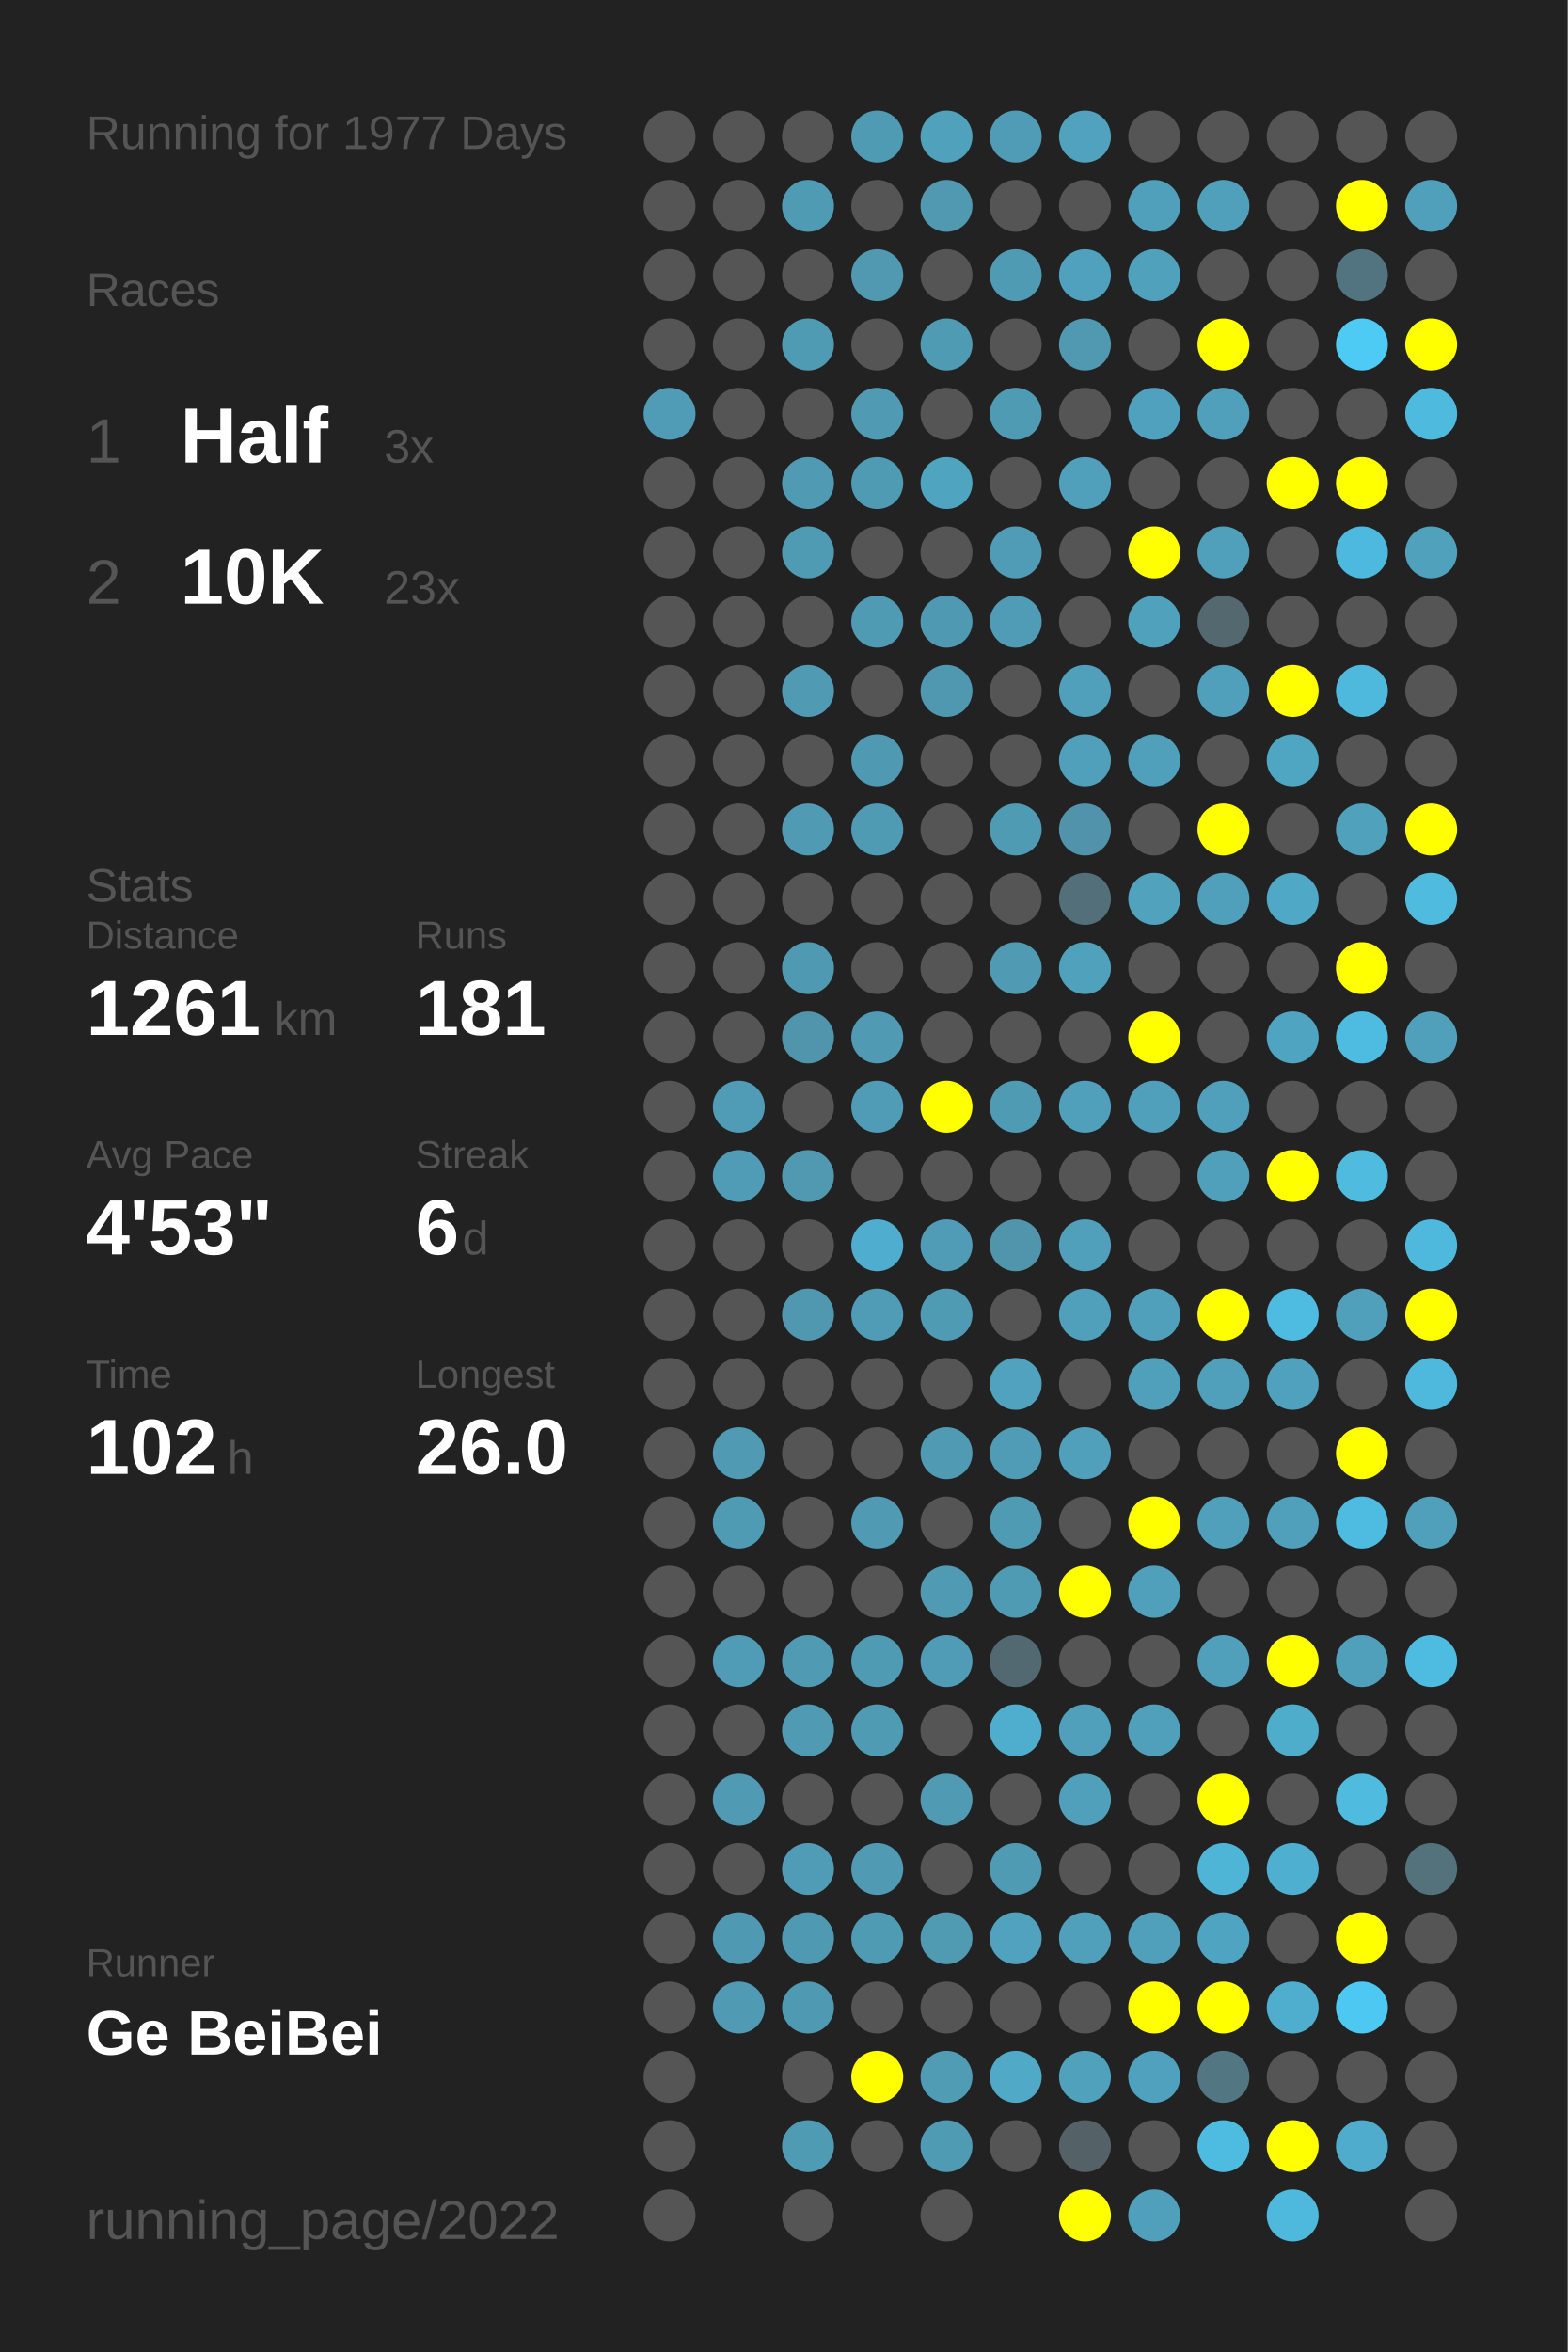
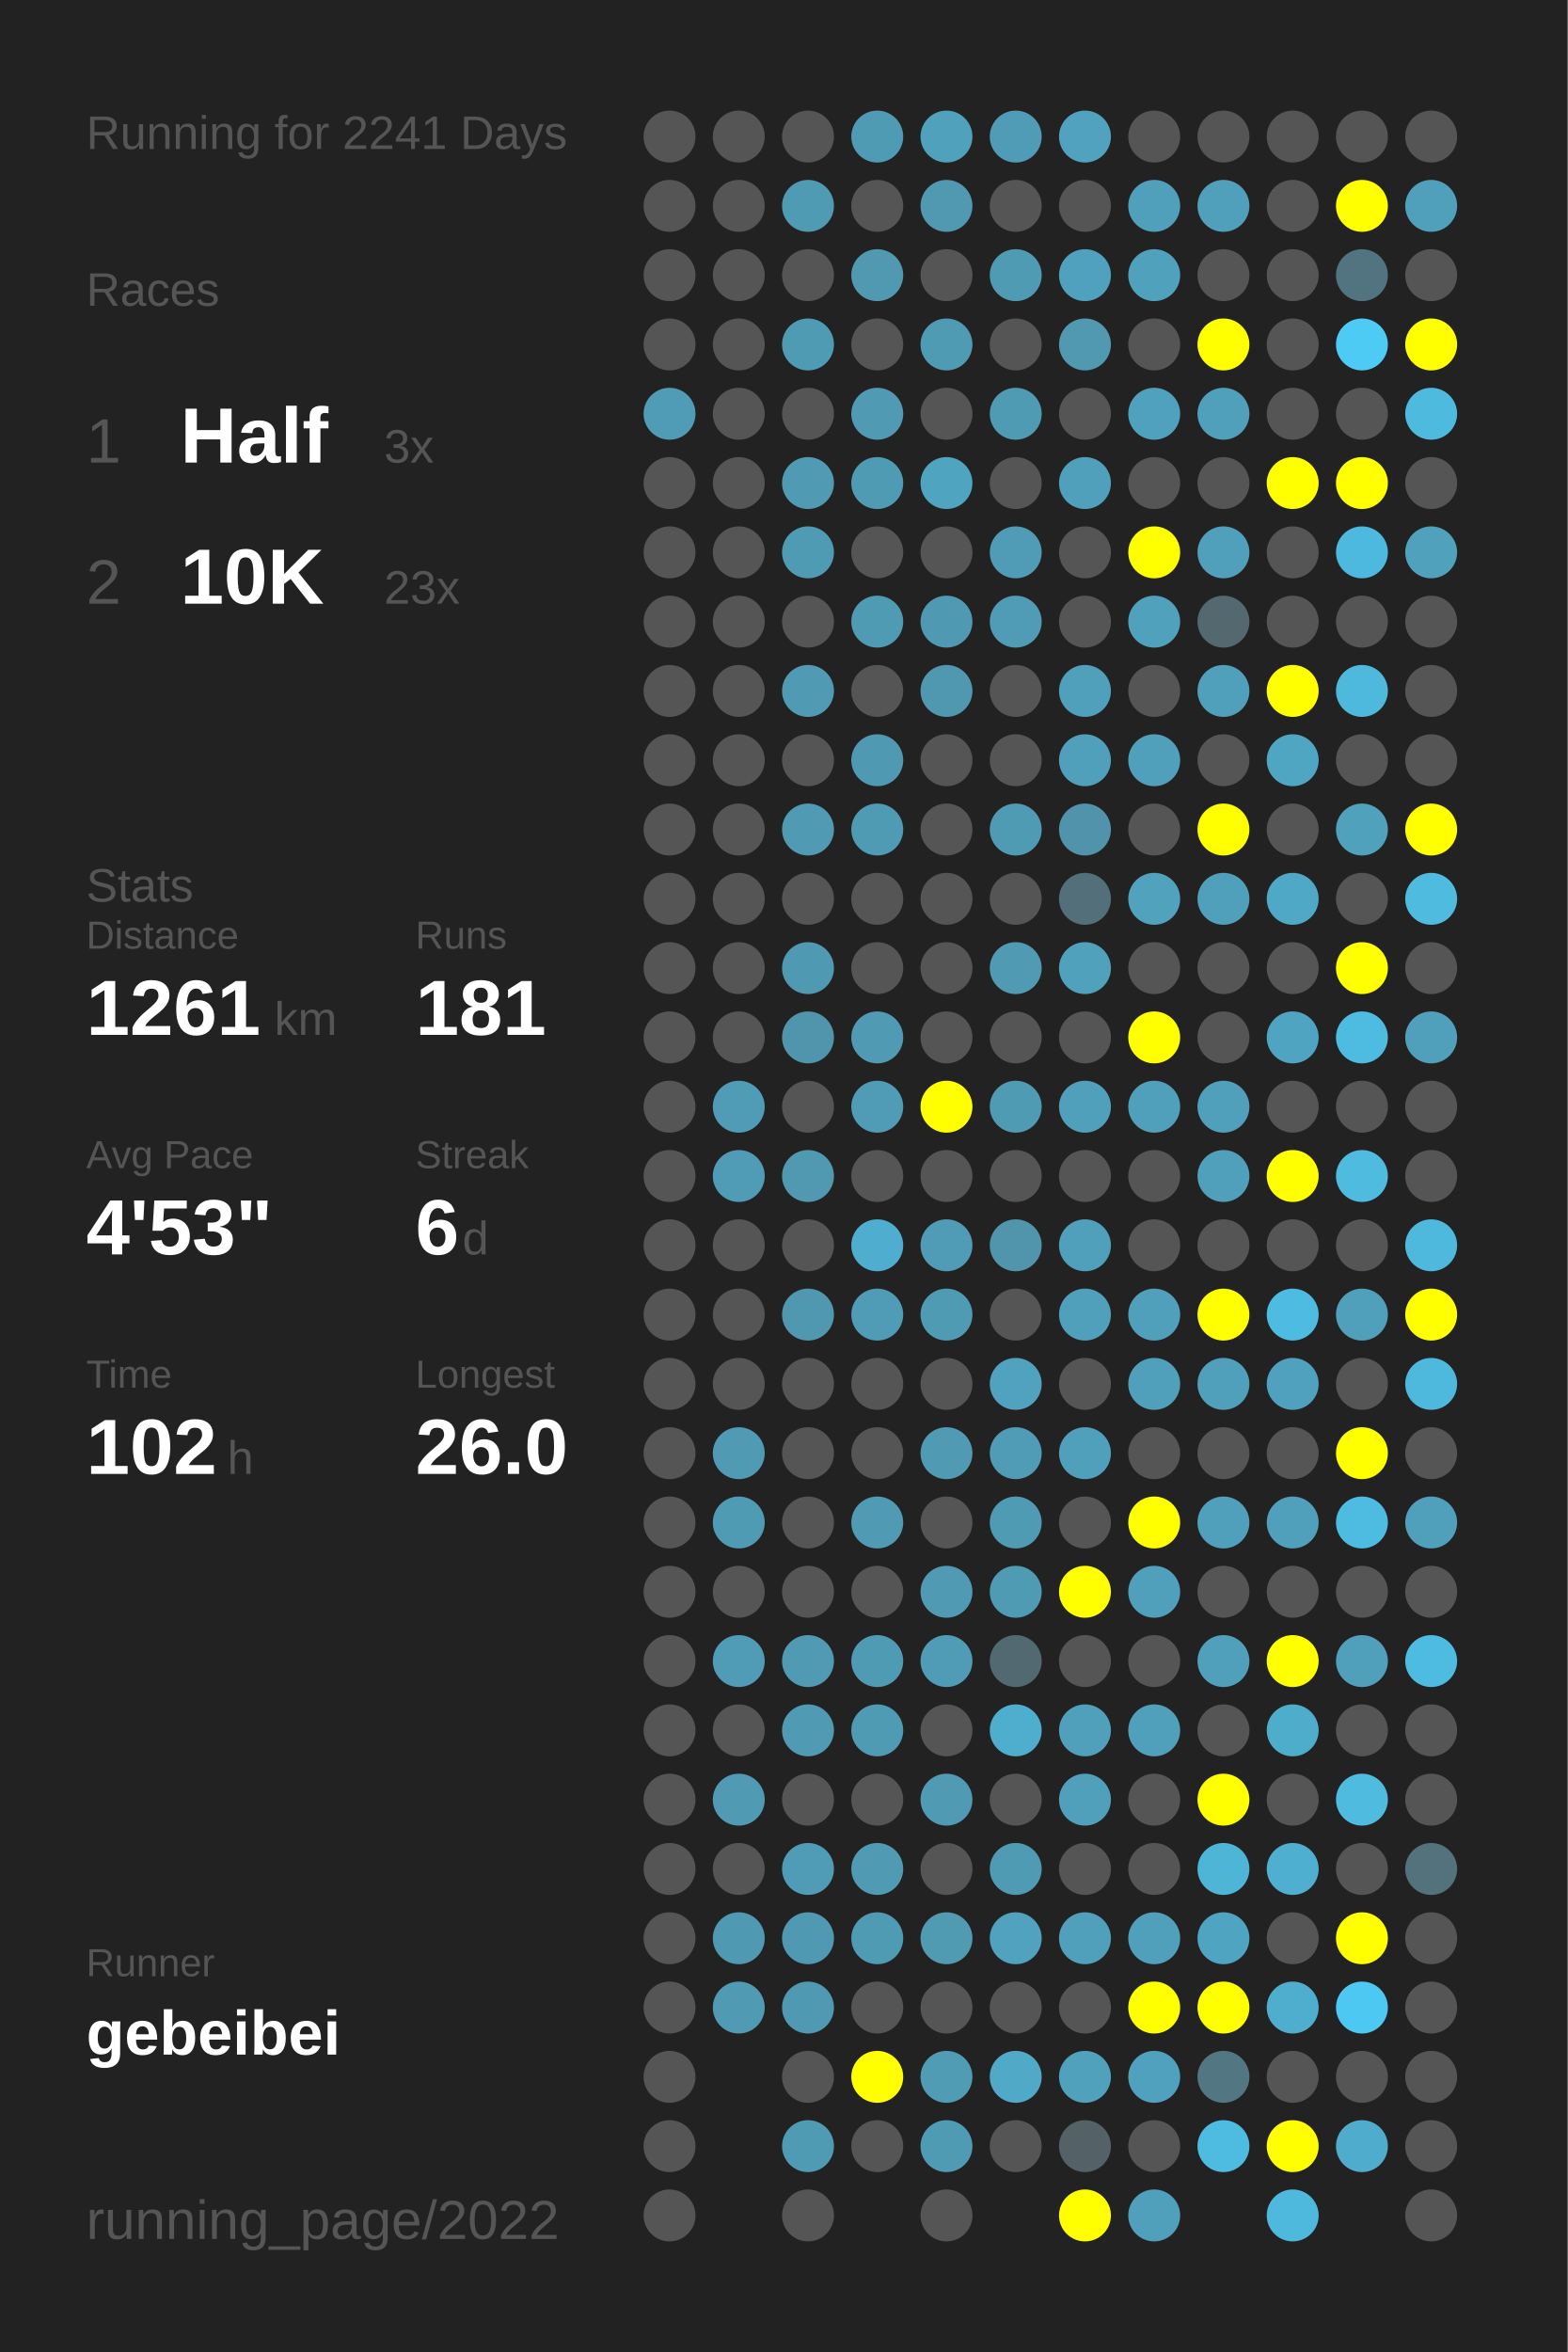
<svg xmlns="http://www.w3.org/2000/svg" baseProfile="full" height="300mm" version="1.1" viewBox="0,0,200,300" width="200mm">
  <defs />
  <rect fill="#222222" height="300" width="200" x="0" y="0" />
-   <text fill="#555555" style="font-size:6px; font-family:Arial;" x="11" y="19">Running for 1977 Days</text>
+   <text fill="#555555" style="font-size:6px; font-family:Arial;" x="11" y="19">Running for 2241 Days</text>
  <text fill="#555555" style="font-size:6px; font-family:Arial;" x="11" y="39">Races</text>
  <text fill="#555555" style="font-size:8px; font-family:Arial;" x="11" y="59">1</text>
  <text fill="#FFFFFF" style="font-size:10px; font-family:Arial; font-weight:bold;" x="23" y="59">Half</text>
  <text fill="#555555" style="font-size:6px; font-family:Arial;" x="49" y="59">3x</text>
  <text fill="#555555" style="font-size:8px; font-family:Arial;" x="11" y="77">2</text>
  <text fill="#FFFFFF" style="font-size:10px; font-family:Arial; font-weight:bold;" x="23" y="77">10K</text>
  <text fill="#555555" style="font-size:6px; font-family:Arial;" x="49" y="77">23x</text>
  <text fill="#555555" style="font-size:6px; font-family:Arial;" x="11" y="115">Stats</text>
  <text fill="#555555" style="font-size:5px; font-family:Arial;" x="11" y="121">Distance</text>
  <text fill="#FFFFFF" style="font-size:10px; font-family:Arial; font-weight:bold;" x="11" y="132">1261</text>
  <text fill="#555555" style="font-size:6px; font-family:Arial;" x="35" y="132">km</text>
  <text fill="#555555" style="font-size:5px; font-family:Arial;" x="53" y="121">Runs</text>
  <text fill="#FFFFFF" style="font-size:10px; font-family:Arial; font-weight:bold;" x="53" y="132">181</text>
  <text fill="#555555" style="font-size:5px; font-family:Arial;" x="11" y="149">Avg Pace</text>
  <text fill="#FFFFFF" style="font-size:10px; font-family:Arial; font-weight:bold;" x="11" y="160">4'53"</text>
  <text fill="#555555" style="font-size:5px; font-family:Arial;" x="53" y="149">Streak</text>
  <text fill="#FFFFFF" style="font-size:10px; font-family:Arial; font-weight:bold;" x="53" y="160">6</text>
  <text fill="#555555" style="font-size:6px; font-family:Arial;" x="59" y="160">d</text>
  <text fill="#555555" style="font-size:5px; font-family:Arial;" x="11" y="177">Time</text>
  <text fill="#FFFFFF" style="font-size:10px; font-family:Arial; font-weight:bold;" x="11" y="188">102</text>
  <text fill="#555555" style="font-size:6px; font-family:Arial;" x="29" y="188">h</text>
  <text fill="#555555" style="font-size:5px; font-family:Arial;" x="53" y="177">Longest</text>
  <text fill="#FFFFFF" style="font-size:10px; font-family:Arial; font-weight:bold;" x="53" y="188">26.0</text>
  <text fill="#555555" style="font-size:5px; font-family:Arial;" x="11" y="252.065">Runner</text>
-   <text fill="#FFFFFF" style="font-size:8px; font-family:Arial; font-weight:bold;" x="11" y="262.065">Ge BeiBei</text>
+   <text fill="#FFFFFF" style="font-size:8px; font-family:Arial; font-weight:bold;" x="11" y="262.065">gebeibei</text>
  <text fill="#555555" style="font-size:7px; font-family:Arial;" x="11" y="285.581">running_page/2022</text>
  <circle cx="85.417" cy="17.419" fill="#555555" r="3.312" />
  <circle cx="85.417" cy="26.258" fill="#555555" r="3.312" />
  <circle cx="85.417" cy="35.097" fill="#555555" r="3.312" />
  <circle cx="85.417" cy="43.935" fill="#555555" r="3.312" />
  <circle cx="85.417" cy="52.774" fill="#509bb5" r="3.312" />
  <circle cx="85.417" cy="61.613" fill="#555555" r="3.312" />
  <circle cx="85.417" cy="70.452" fill="#555555" r="3.312" />
  <circle cx="85.417" cy="79.29" fill="#555555" r="3.312" />
  <circle cx="85.417" cy="88.129" fill="#555555" r="3.312" />
  <circle cx="85.417" cy="96.968" fill="#555555" r="3.312" />
  <circle cx="85.417" cy="105.806" fill="#555555" r="3.312" />
  <circle cx="85.417" cy="114.645" fill="#555555" r="3.312" />
  <circle cx="85.417" cy="123.484" fill="#555555" r="3.312" />
  <circle cx="85.417" cy="132.323" fill="#555555" r="3.312" />
  <circle cx="85.417" cy="141.161" fill="#555555" r="3.312" />
  <circle cx="85.417" cy="150" fill="#555555" r="3.312" />
  <circle cx="85.417" cy="158.839" fill="#555555" r="3.312" />
  <circle cx="85.417" cy="167.677" fill="#555555" r="3.312" />
  <circle cx="85.417" cy="176.516" fill="#555555" r="3.312" />
  <circle cx="85.417" cy="185.355" fill="#555555" r="3.312" />
  <circle cx="85.417" cy="194.194" fill="#555555" r="3.312" />
  <circle cx="85.417" cy="203.032" fill="#555555" r="3.312" />
  <circle cx="85.417" cy="211.871" fill="#555555" r="3.312" />
  <circle cx="85.417" cy="220.71" fill="#555555" r="3.312" />
  <circle cx="85.417" cy="229.548" fill="#555555" r="3.312" />
  <circle cx="85.417" cy="238.387" fill="#555555" r="3.312" />
  <circle cx="85.417" cy="247.226" fill="#555555" r="3.312" />
  <circle cx="85.417" cy="256.065" fill="#555555" r="3.312" />
  <circle cx="85.417" cy="264.903" fill="#555555" r="3.312" />
  <circle cx="85.417" cy="273.742" fill="#555555" r="3.312" />
  <circle cx="85.417" cy="282.581" fill="#555555" r="3.312" />
  <circle cx="94.25" cy="17.419" fill="#555555" r="3.312" />
  <circle cx="94.25" cy="26.258" fill="#555555" r="3.312" />
  <circle cx="94.25" cy="35.097" fill="#555555" r="3.312" />
  <circle cx="94.25" cy="43.935" fill="#555555" r="3.312" />
  <circle cx="94.25" cy="52.774" fill="#555555" r="3.312" />
  <circle cx="94.25" cy="61.613" fill="#555555" r="3.312" />
  <circle cx="94.25" cy="70.452" fill="#555555" r="3.312" />
  <circle cx="94.25" cy="79.29" fill="#555555" r="3.312" />
  <circle cx="94.25" cy="88.129" fill="#555555" r="3.312" />
  <circle cx="94.25" cy="96.968" fill="#555555" r="3.312" />
  <circle cx="94.25" cy="105.806" fill="#555555" r="3.312" />
  <circle cx="94.25" cy="114.645" fill="#555555" r="3.312" />
  <circle cx="94.25" cy="123.484" fill="#555555" r="3.312" />
  <circle cx="94.25" cy="132.323" fill="#555555" r="3.312" />
  <circle cx="94.25" cy="141.161" fill="#509bb5" r="3.312" />
  <circle cx="94.25" cy="150" fill="#509bb5" r="3.312" />
  <circle cx="94.25" cy="158.839" fill="#555555" r="3.312" />
  <circle cx="94.25" cy="167.677" fill="#555555" r="3.312" />
  <circle cx="94.25" cy="176.516" fill="#555555" r="3.312" />
  <circle cx="94.25" cy="185.355" fill="#509ab3" r="3.312" />
  <circle cx="94.25" cy="194.194" fill="#509bb4" r="3.312" />
  <circle cx="94.25" cy="203.032" fill="#555555" r="3.312" />
  <circle cx="94.25" cy="211.871" fill="#509bb5" r="3.312" />
  <circle cx="94.25" cy="220.71" fill="#555555" r="3.312" />
  <circle cx="94.25" cy="229.548" fill="#509ab3" r="3.312" />
  <circle cx="94.25" cy="238.387" fill="#555555" r="3.312" />
  <circle cx="94.25" cy="247.226" fill="#5099b2" r="3.312" />
  <circle cx="94.25" cy="256.065" fill="#509ab3" r="3.312" />
  <circle cx="103.083" cy="17.419" fill="#555555" r="3.312" />
  <circle cx="103.083" cy="26.258" fill="#509bb4" r="3.312" />
  <circle cx="103.083" cy="35.097" fill="#555555" r="3.312" />
  <circle cx="103.083" cy="43.935" fill="#509bb4" r="3.312" />
  <circle cx="103.083" cy="52.774" fill="#555555" r="3.312" />
  <circle cx="103.083" cy="61.613" fill="#509ab3" r="3.312" />
  <circle cx="103.083" cy="70.452" fill="#509bb4" r="3.312" />
  <circle cx="103.083" cy="79.29" fill="#555555" r="3.312" />
  <circle cx="103.083" cy="88.129" fill="#509ab4" r="3.312" />
  <circle cx="103.083" cy="96.968" fill="#555555" r="3.312" />
  <circle cx="103.083" cy="105.806" fill="#509ab3" r="3.312" />
  <circle cx="103.083" cy="114.645" fill="#555555" r="3.312" />
  <circle cx="103.083" cy="123.484" fill="#5099b2" r="3.312" />
  <circle cx="103.083" cy="132.323" fill="#5095ac" r="3.312" />
  <circle cx="103.083" cy="141.161" fill="#555555" r="3.312" />
  <circle cx="103.083" cy="150" fill="#5099b1" r="3.312" />
  <circle cx="103.083" cy="158.839" fill="#555555" r="3.312" />
  <circle cx="103.083" cy="167.677" fill="#5098b0" r="3.312" />
  <circle cx="103.083" cy="176.516" fill="#555555" r="3.312" />
  <circle cx="103.083" cy="185.355" fill="#555555" r="3.312" />
  <circle cx="103.083" cy="194.194" fill="#555555" r="3.312" />
  <circle cx="103.083" cy="203.032" fill="#555555" r="3.312" />
  <circle cx="103.083" cy="211.871" fill="#509ab3" r="3.312" />
  <circle cx="103.083" cy="220.71" fill="#509ab3" r="3.312" />
  <circle cx="103.083" cy="229.548" fill="#555555" r="3.312" />
  <circle cx="103.083" cy="238.387" fill="#509cb6" r="3.312" />
  <circle cx="103.083" cy="247.226" fill="#5099b2" r="3.312" />
  <circle cx="103.083" cy="256.065" fill="#5099b2" r="3.312" />
  <circle cx="103.083" cy="264.903" fill="#555555" r="3.312" />
  <circle cx="103.083" cy="273.742" fill="#509bb4" r="3.312" />
  <circle cx="103.083" cy="282.581" fill="#555555" r="3.312" />
  <circle cx="111.917" cy="17.419" fill="#509bb4" r="3.312" />
  <circle cx="111.917" cy="26.258" fill="#555555" r="3.312" />
  <circle cx="111.917" cy="35.097" fill="#5099b1" r="3.312" />
  <circle cx="111.917" cy="43.935" fill="#555555" r="3.312" />
  <circle cx="111.917" cy="52.774" fill="#509ab3" r="3.312" />
  <circle cx="111.917" cy="61.613" fill="#509bb4" r="3.312" />
  <circle cx="111.917" cy="70.452" fill="#555555" r="3.312" />
  <circle cx="111.917" cy="79.29" fill="#509bb4" r="3.312" />
  <circle cx="111.917" cy="88.129" fill="#555555" r="3.312" />
  <circle cx="111.917" cy="96.968" fill="#5099b2" r="3.312" />
  <circle cx="111.917" cy="105.806" fill="#509bb4" r="3.312" />
  <circle cx="111.917" cy="114.645" fill="#555555" r="3.312" />
  <circle cx="111.917" cy="123.484" fill="#555555" r="3.312" />
  <circle cx="111.917" cy="132.323" fill="#509ab3" r="3.312" />
  <circle cx="111.917" cy="141.161" fill="#509bb5" r="3.312" />
  <circle cx="111.917" cy="150" fill="#555555" r="3.312" />
  <circle cx="111.917" cy="158.839" fill="#4faecf" r="3.312" />
  <circle cx="111.917" cy="167.677" fill="#509bb5" r="3.312" />
  <circle cx="111.917" cy="176.516" fill="#555555" r="3.312" />
  <circle cx="111.917" cy="185.355" fill="#555555" r="3.312" />
  <circle cx="111.917" cy="194.194" fill="#509ab4" r="3.312" />
  <circle cx="111.917" cy="203.032" fill="#555555" r="3.312" />
  <circle cx="111.917" cy="211.871" fill="#509bb4" r="3.312" />
  <circle cx="111.917" cy="220.71" fill="#509bb4" r="3.312" />
  <circle cx="111.917" cy="229.548" fill="#555555" r="3.312" />
  <circle cx="111.917" cy="238.387" fill="#509ab3" r="3.312" />
  <circle cx="111.917" cy="247.226" fill="#509bb4" r="3.312" />
  <circle cx="111.917" cy="256.065" fill="#555555" r="3.312" />
  <circle cx="111.917" cy="264.903" fill="#FFFF00" r="3.312" />
  <circle cx="111.917" cy="273.742" fill="#555555" r="3.312" />
  <circle cx="120.75" cy="17.419" fill="#50a1bc" r="3.312" />
  <circle cx="120.75" cy="26.258" fill="#5099b1" r="3.312" />
  <circle cx="120.75" cy="35.097" fill="#555555" r="3.312" />
  <circle cx="120.75" cy="43.935" fill="#509bb4" r="3.312" />
  <circle cx="120.75" cy="52.774" fill="#555555" r="3.312" />
  <circle cx="120.75" cy="61.613" fill="#4fa4c0" r="3.312" />
  <circle cx="120.75" cy="70.452" fill="#555555" r="3.312" />
  <circle cx="120.75" cy="79.29" fill="#5099b2" r="3.312" />
  <circle cx="120.75" cy="88.129" fill="#5098b0" r="3.312" />
  <circle cx="120.75" cy="96.968" fill="#555555" r="3.312" />
  <circle cx="120.75" cy="105.806" fill="#555555" r="3.312" />
  <circle cx="120.75" cy="114.645" fill="#555555" r="3.312" />
  <circle cx="120.75" cy="123.484" fill="#555555" r="3.312" />
  <circle cx="120.75" cy="132.323" fill="#555555" r="3.312" />
  <circle cx="120.75" cy="141.161" fill="#FFFF00" r="3.312" />
  <circle cx="120.75" cy="150" fill="#555555" r="3.312" />
  <circle cx="120.75" cy="158.839" fill="#509cb6" r="3.312" />
  <circle cx="120.75" cy="167.677" fill="#509bb4" r="3.312" />
  <circle cx="120.75" cy="176.516" fill="#555555" r="3.312" />
  <circle cx="120.75" cy="185.355" fill="#509ab4" r="3.312" />
  <circle cx="120.75" cy="194.194" fill="#555555" r="3.312" />
  <circle cx="120.75" cy="203.032" fill="#509ab3" r="3.312" />
  <circle cx="120.75" cy="211.871" fill="#509bb5" r="3.312" />
  <circle cx="120.75" cy="220.71" fill="#555555" r="3.312" />
  <circle cx="120.75" cy="229.548" fill="#509ab3" r="3.312" />
  <circle cx="120.75" cy="238.387" fill="#555555" r="3.312" />
  <circle cx="120.75" cy="247.226" fill="#509ab2" r="3.312" />
  <circle cx="120.75" cy="256.065" fill="#555555" r="3.312" />
  <circle cx="120.75" cy="264.903" fill="#509cb5" r="3.312" />
  <circle cx="120.75" cy="273.742" fill="#509bb4" r="3.312" />
  <circle cx="120.75" cy="282.581" fill="#555555" r="3.312" />
  <circle cx="129.583" cy="17.419" fill="#509bb5" r="3.312" />
  <circle cx="129.583" cy="26.258" fill="#555555" r="3.312" />
  <circle cx="129.583" cy="35.097" fill="#509bb4" r="3.312" />
  <circle cx="129.583" cy="43.935" fill="#555555" r="3.312" />
  <circle cx="129.583" cy="52.774" fill="#509bb4" r="3.312" />
  <circle cx="129.583" cy="61.613" fill="#555555" r="3.312" />
  <circle cx="129.583" cy="70.452" fill="#509bb5" r="3.312" />
  <circle cx="129.583" cy="79.29" fill="#509bb5" r="3.312" />
  <circle cx="129.583" cy="88.129" fill="#555555" r="3.312" />
  <circle cx="129.583" cy="96.968" fill="#555555" r="3.312" />
  <circle cx="129.583" cy="105.806" fill="#509bb4" r="3.312" />
  <circle cx="129.583" cy="114.645" fill="#555555" r="3.312" />
  <circle cx="129.583" cy="123.484" fill="#509ab3" r="3.312" />
  <circle cx="129.583" cy="132.323" fill="#555555" r="3.312" />
  <circle cx="129.583" cy="141.161" fill="#509bb4" r="3.312" />
  <circle cx="129.583" cy="150" fill="#555555" r="3.312" />
  <circle cx="129.583" cy="158.839" fill="#5095ac" r="3.312" />
  <circle cx="129.583" cy="167.677" fill="#555555" r="3.312" />
  <circle cx="129.583" cy="176.516" fill="#50a2be" r="3.312" />
  <circle cx="129.583" cy="185.355" fill="#509bb5" r="3.312" />
  <circle cx="129.583" cy="194.194" fill="#509bb4" r="3.312" />
  <circle cx="129.583" cy="203.032" fill="#509bb4" r="3.312" />
  <circle cx="129.583" cy="211.871" fill="#536971" r="3.312" />
  <circle cx="129.583" cy="220.71" fill="#4fadcd" r="3.312" />
  <circle cx="129.583" cy="229.548" fill="#555555" r="3.312" />
  <circle cx="129.583" cy="238.387" fill="#509bb4" r="3.312" />
  <circle cx="129.583" cy="247.226" fill="#50a2bf" r="3.312" />
  <circle cx="129.583" cy="256.065" fill="#555555" r="3.312" />
  <circle cx="129.583" cy="264.903" fill="#4fa9c7" r="3.312" />
  <circle cx="129.583" cy="273.742" fill="#555555" r="3.312" />
  <circle cx="138.417" cy="17.419" fill="#50a2be" r="3.312" />
  <circle cx="138.417" cy="26.258" fill="#555555" r="3.312" />
  <circle cx="138.417" cy="35.097" fill="#50a1bd" r="3.312" />
  <circle cx="138.417" cy="43.935" fill="#5099b1" r="3.312" />
  <circle cx="138.417" cy="52.774" fill="#555555" r="3.312" />
  <circle cx="138.417" cy="61.613" fill="#50a0bc" r="3.312" />
  <circle cx="138.417" cy="70.452" fill="#555555" r="3.312" />
  <circle cx="138.417" cy="79.29" fill="#555555" r="3.312" />
  <circle cx="138.417" cy="88.129" fill="#50a0bb" r="3.312" />
  <circle cx="138.417" cy="96.968" fill="#50a0bb" r="3.312" />
  <circle cx="138.417" cy="105.806" fill="#5093aa" r="3.312" />
  <circle cx="138.417" cy="114.645" fill="#53707a" r="3.312" />
  <circle cx="138.417" cy="123.484" fill="#50a1bc" r="3.312" />
  <circle cx="138.417" cy="132.323" fill="#555555" r="3.312" />
  <circle cx="138.417" cy="141.161" fill="#50a0bb" r="3.312" />
  <circle cx="138.417" cy="150" fill="#555555" r="3.312" />
  <circle cx="138.417" cy="158.839" fill="#50a0bb" r="3.312" />
  <circle cx="138.417" cy="167.677" fill="#50a0bb" r="3.312" />
  <circle cx="138.417" cy="176.516" fill="#555555" r="3.312" />
  <circle cx="138.417" cy="185.355" fill="#50a0bb" r="3.312" />
  <circle cx="138.417" cy="194.194" fill="#555555" r="3.312" />
  <circle cx="138.417" cy="203.032" fill="#FFFF00" r="3.312" />
  <circle cx="138.417" cy="211.871" fill="#555555" r="3.312" />
  <circle cx="138.417" cy="220.71" fill="#50a0bb" r="3.312" />
  <circle cx="138.417" cy="229.548" fill="#50a0bb" r="3.312" />
  <circle cx="138.417" cy="238.387" fill="#555555" r="3.312" />
  <circle cx="138.417" cy="247.226" fill="#50a0bb" r="3.312" />
  <circle cx="138.417" cy="256.065" fill="#555555" r="3.312" />
  <circle cx="138.417" cy="264.903" fill="#50a1bc" r="3.312" />
  <circle cx="138.417" cy="273.742" fill="#546166" r="3.312" />
  <circle cx="138.417" cy="282.581" fill="#FFFF00" r="3.312" />
  <circle cx="147.25" cy="17.419" fill="#555555" r="3.312" />
  <circle cx="147.25" cy="26.258" fill="#50a0bc" r="3.312" />
  <circle cx="147.25" cy="35.097" fill="#50a1bc" r="3.312" />
  <circle cx="147.25" cy="43.935" fill="#555555" r="3.312" />
  <circle cx="147.25" cy="52.774" fill="#50a1bd" r="3.312" />
  <circle cx="147.25" cy="61.613" fill="#555555" r="3.312" />
  <circle cx="147.25" cy="70.452" fill="#FFFF00" r="3.312" />
  <circle cx="147.25" cy="79.29" fill="#50a1bc" r="3.312" />
  <circle cx="147.25" cy="88.129" fill="#555555" r="3.312" />
  <circle cx="147.25" cy="96.968" fill="#50a0bc" r="3.312" />
  <circle cx="147.25" cy="105.806" fill="#555555" r="3.312" />
  <circle cx="147.25" cy="114.645" fill="#50a2bd" r="3.312" />
  <circle cx="147.25" cy="123.484" fill="#555555" r="3.312" />
  <circle cx="147.25" cy="132.323" fill="#FFFF00" r="3.312" />
  <circle cx="147.25" cy="141.161" fill="#50a0bb" r="3.312" />
  <circle cx="147.25" cy="150" fill="#555555" r="3.312" />
  <circle cx="147.25" cy="158.839" fill="#555555" r="3.312" />
  <circle cx="147.25" cy="167.677" fill="#50a0bb" r="3.312" />
  <circle cx="147.25" cy="176.516" fill="#50a0bb" r="3.312" />
  <circle cx="147.25" cy="185.355" fill="#555555" r="3.312" />
  <circle cx="147.25" cy="194.194" fill="#FFFF00" r="3.312" />
  <circle cx="147.25" cy="203.032" fill="#50a0bb" r="3.312" />
  <circle cx="147.25" cy="211.871" fill="#555555" r="3.312" />
  <circle cx="147.25" cy="220.71" fill="#50a0bb" r="3.312" />
  <circle cx="147.25" cy="229.548" fill="#555555" r="3.312" />
  <circle cx="147.25" cy="238.387" fill="#555555" r="3.312" />
  <circle cx="147.25" cy="247.226" fill="#50a0bb" r="3.312" />
  <circle cx="147.25" cy="256.065" fill="#FFFF00" r="3.312" />
  <circle cx="147.25" cy="264.903" fill="#50a1bd" r="3.312" />
  <circle cx="147.25" cy="273.742" fill="#555555" r="3.312" />
  <circle cx="147.25" cy="282.581" fill="#50a0bb" r="3.312" />
  <circle cx="156.083" cy="17.419" fill="#555555" r="3.312" />
  <circle cx="156.083" cy="26.258" fill="#50a0bb" r="3.312" />
  <circle cx="156.083" cy="35.097" fill="#555555" r="3.312" />
  <circle cx="156.083" cy="43.935" fill="#FFFF00" r="3.312" />
  <circle cx="156.083" cy="52.774" fill="#50a0bb" r="3.312" />
  <circle cx="156.083" cy="61.613" fill="#555555" r="3.312" />
  <circle cx="156.083" cy="70.452" fill="#50a0bb" r="3.312" />
  <circle cx="156.083" cy="79.29" fill="#53686f" r="3.312" />
  <circle cx="156.083" cy="88.129" fill="#50a0bc" r="3.312" />
  <circle cx="156.083" cy="96.968" fill="#555555" r="3.312" />
  <circle cx="156.083" cy="105.806" fill="#FFFF00" r="3.312" />
  <circle cx="156.083" cy="114.645" fill="#50a0bb" r="3.312" />
  <circle cx="156.083" cy="123.484" fill="#555555" r="3.312" />
  <circle cx="156.083" cy="132.323" fill="#555555" r="3.312" />
  <circle cx="156.083" cy="141.161" fill="#50a0bb" r="3.312" />
  <circle cx="156.083" cy="150" fill="#50a0bb" r="3.312" />
  <circle cx="156.083" cy="158.839" fill="#555555" r="3.312" />
  <circle cx="156.083" cy="167.677" fill="#FFFF00" r="3.312" />
  <circle cx="156.083" cy="176.516" fill="#50a0bb" r="3.312" />
  <circle cx="156.083" cy="185.355" fill="#555555" r="3.312" />
  <circle cx="156.083" cy="194.194" fill="#50a0bb" r="3.312" />
  <circle cx="156.083" cy="203.032" fill="#555555" r="3.312" />
  <circle cx="156.083" cy="211.871" fill="#50a0bb" r="3.312" />
  <circle cx="156.083" cy="220.71" fill="#555555" r="3.312" />
  <circle cx="156.083" cy="229.548" fill="#FFFF00" r="3.312" />
  <circle cx="156.083" cy="238.387" fill="#4eb5d7" r="3.312" />
  <circle cx="156.083" cy="247.226" fill="#4fa5c1" r="3.312" />
  <circle cx="156.083" cy="256.065" fill="#FFFF00" r="3.312" />
  <circle cx="156.083" cy="264.903" fill="#527783" r="3.312" />
  <circle cx="156.083" cy="273.742" fill="#4ebce1" r="3.312" />
  <circle cx="164.917" cy="17.419" fill="#555555" r="3.312" />
  <circle cx="164.917" cy="26.258" fill="#555555" r="3.312" />
  <circle cx="164.917" cy="35.097" fill="#555555" r="3.312" />
  <circle cx="164.917" cy="43.935" fill="#555555" r="3.312" />
  <circle cx="164.917" cy="52.774" fill="#555555" r="3.312" />
  <circle cx="164.917" cy="61.613" fill="#FFFF00" r="3.312" />
  <circle cx="164.917" cy="70.452" fill="#555555" r="3.312" />
  <circle cx="164.917" cy="79.29" fill="#555555" r="3.312" />
  <circle cx="164.917" cy="88.129" fill="#FFFF00" r="3.312" />
  <circle cx="164.917" cy="96.968" fill="#4fa6c3" r="3.312" />
  <circle cx="164.917" cy="105.806" fill="#555555" r="3.312" />
  <circle cx="164.917" cy="114.645" fill="#4fa8c6" r="3.312" />
  <circle cx="164.917" cy="123.484" fill="#555555" r="3.312" />
  <circle cx="164.917" cy="132.323" fill="#4fa5c1" r="3.312" />
  <circle cx="164.917" cy="141.161" fill="#555555" r="3.312" />
  <circle cx="164.917" cy="150" fill="#FFFF00" r="3.312" />
  <circle cx="164.917" cy="158.839" fill="#555555" r="3.312" />
  <circle cx="164.917" cy="167.677" fill="#4ebbe0" r="3.312" />
  <circle cx="164.917" cy="176.516" fill="#50a1bd" r="3.312" />
  <circle cx="164.917" cy="185.355" fill="#555555" r="3.312" />
  <circle cx="164.917" cy="194.194" fill="#50a0bb" r="3.312" />
  <circle cx="164.917" cy="203.032" fill="#555555" r="3.312" />
  <circle cx="164.917" cy="211.871" fill="#FFFF00" r="3.312" />
  <circle cx="164.917" cy="220.71" fill="#4fadcc" r="3.312" />
  <circle cx="164.917" cy="229.548" fill="#555555" r="3.312" />
  <circle cx="164.917" cy="238.387" fill="#4fafd0" r="3.312" />
  <circle cx="164.917" cy="247.226" fill="#555555" r="3.312" />
  <circle cx="164.917" cy="256.065" fill="#4fadcd" r="3.312" />
  <circle cx="164.917" cy="264.903" fill="#555555" r="3.312" />
  <circle cx="164.917" cy="273.742" fill="#FFFF00" r="3.312" />
  <circle cx="164.917" cy="282.581" fill="#4eb9dd" r="3.312" />
  <circle cx="173.75" cy="17.419" fill="#555555" r="3.312" />
  <circle cx="173.75" cy="26.258" fill="#FFFF00" r="3.312" />
  <circle cx="173.75" cy="35.097" fill="#527480" r="3.312" />
  <circle cx="173.75" cy="43.935" fill="#4dcbf5" r="3.312" />
  <circle cx="173.75" cy="52.774" fill="#555555" r="3.312" />
  <circle cx="173.75" cy="61.613" fill="#FFFF00" r="3.312" />
  <circle cx="173.75" cy="70.452" fill="#4eb9de" r="3.312" />
  <circle cx="173.75" cy="79.29" fill="#555555" r="3.312" />
  <circle cx="173.75" cy="88.129" fill="#4eb9dd" r="3.312" />
  <circle cx="173.75" cy="96.968" fill="#555555" r="3.312" />
  <circle cx="173.75" cy="105.806" fill="#50a1bc" r="3.312" />
  <circle cx="173.75" cy="114.645" fill="#555555" r="3.312" />
  <circle cx="173.75" cy="123.484" fill="#FFFF00" r="3.312" />
  <circle cx="173.75" cy="132.323" fill="#4ebbe0" r="3.312" />
  <circle cx="173.75" cy="141.161" fill="#555555" r="3.312" />
  <circle cx="173.75" cy="150" fill="#4ebbdf" r="3.312" />
  <circle cx="173.75" cy="158.839" fill="#555555" r="3.312" />
  <circle cx="173.75" cy="167.677" fill="#50a0bb" r="3.312" />
  <circle cx="173.75" cy="176.516" fill="#555555" r="3.312" />
  <circle cx="173.75" cy="185.355" fill="#FFFF00" r="3.312" />
  <circle cx="173.75" cy="194.194" fill="#4ebbe0" r="3.312" />
  <circle cx="173.75" cy="203.032" fill="#555555" r="3.312" />
  <circle cx="173.75" cy="211.871" fill="#50a0bb" r="3.312" />
  <circle cx="173.75" cy="220.71" fill="#555555" r="3.312" />
  <circle cx="173.75" cy="229.548" fill="#4ebbdf" r="3.312" />
  <circle cx="173.75" cy="238.387" fill="#555555" r="3.312" />
  <circle cx="173.75" cy="247.226" fill="#FFFF00" r="3.312" />
  <circle cx="173.75" cy="256.065" fill="#4dc8f2" r="3.312" />
  <circle cx="173.75" cy="264.903" fill="#555555" r="3.312" />
  <circle cx="173.75" cy="273.742" fill="#4faccc" r="3.312" />
  <circle cx="182.583" cy="17.419" fill="#555555" r="3.312" />
  <circle cx="182.583" cy="26.258" fill="#50a0bc" r="3.312" />
  <circle cx="182.583" cy="35.097" fill="#555555" r="3.312" />
  <circle cx="182.583" cy="43.935" fill="#FFFF00" r="3.312" />
  <circle cx="182.583" cy="52.774" fill="#4ebade" r="3.312" />
  <circle cx="182.583" cy="61.613" fill="#555555" r="3.312" />
  <circle cx="182.583" cy="70.452" fill="#50a1bc" r="3.312" />
  <circle cx="182.583" cy="79.29" fill="#555555" r="3.312" />
  <circle cx="182.583" cy="88.129" fill="#555555" r="3.312" />
  <circle cx="182.583" cy="96.968" fill="#555555" r="3.312" />
  <circle cx="182.583" cy="105.806" fill="#FFFF00" r="3.312" />
  <circle cx="182.583" cy="114.645" fill="#4ebbdf" r="3.312" />
  <circle cx="182.583" cy="123.484" fill="#555555" r="3.312" />
  <circle cx="182.583" cy="132.323" fill="#50a0bb" r="3.312" />
  <circle cx="182.583" cy="141.161" fill="#555555" r="3.312" />
  <circle cx="182.583" cy="150" fill="#555555" r="3.312" />
  <circle cx="182.583" cy="158.839" fill="#4eb9dd" r="3.312" />
  <circle cx="182.583" cy="167.677" fill="#FFFF00" r="3.312" />
  <circle cx="182.583" cy="176.516" fill="#4eb9dd" r="3.312" />
  <circle cx="182.583" cy="185.355" fill="#555555" r="3.312" />
  <circle cx="182.583" cy="194.194" fill="#50a0bb" r="3.312" />
  <circle cx="182.583" cy="203.032" fill="#555555" r="3.312" />
  <circle cx="182.583" cy="211.871" fill="#4ebce1" r="3.312" />
  <circle cx="182.583" cy="220.71" fill="#555555" r="3.312" />
  <circle cx="182.583" cy="229.548" fill="#555555" r="3.312" />
  <circle cx="182.583" cy="238.387" fill="#53727c" r="3.312" />
  <circle cx="182.583" cy="247.226" fill="#555555" r="3.312" />
  <circle cx="182.583" cy="256.065" fill="#555555" r="3.312" />
  <circle cx="182.583" cy="264.903" fill="#555555" r="3.312" />
  <circle cx="182.583" cy="273.742" fill="#555555" r="3.312" />
  <circle cx="182.583" cy="282.581" fill="#555555" r="3.312" />
</svg>
